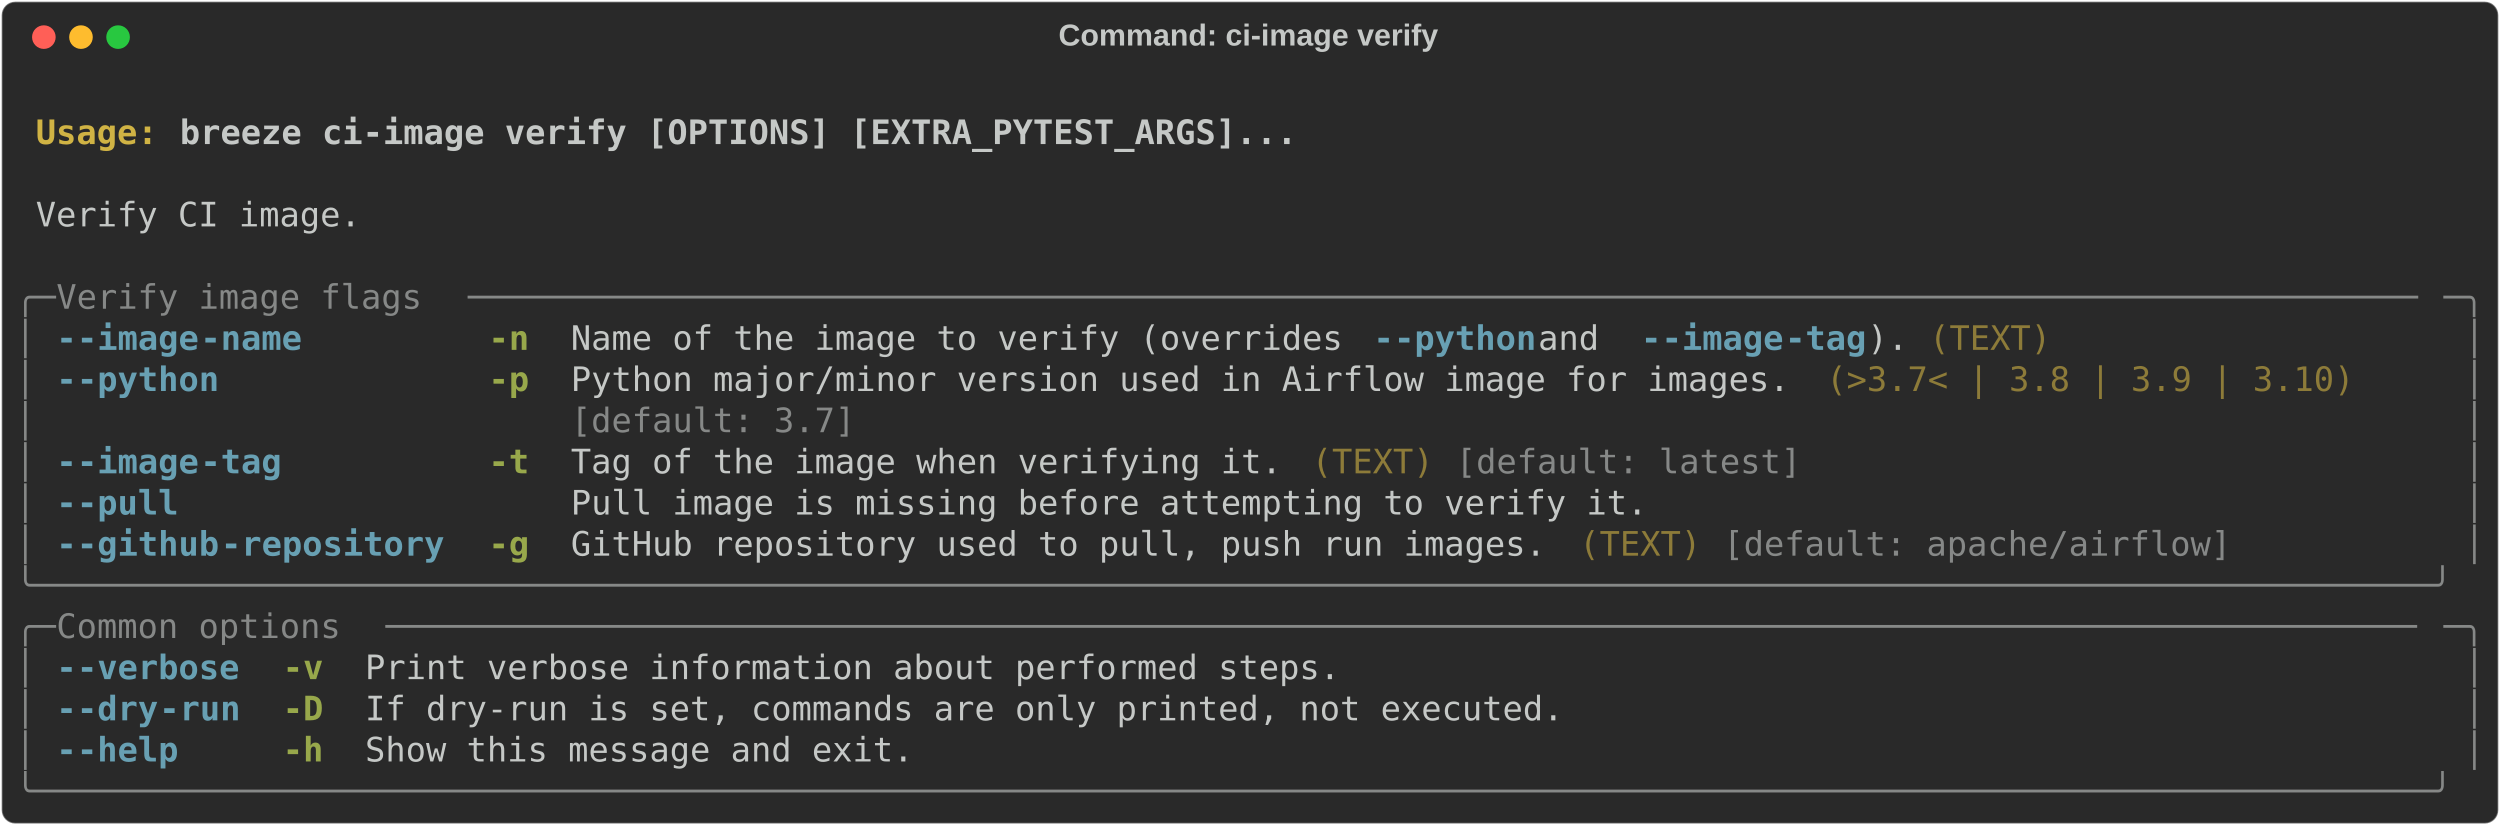
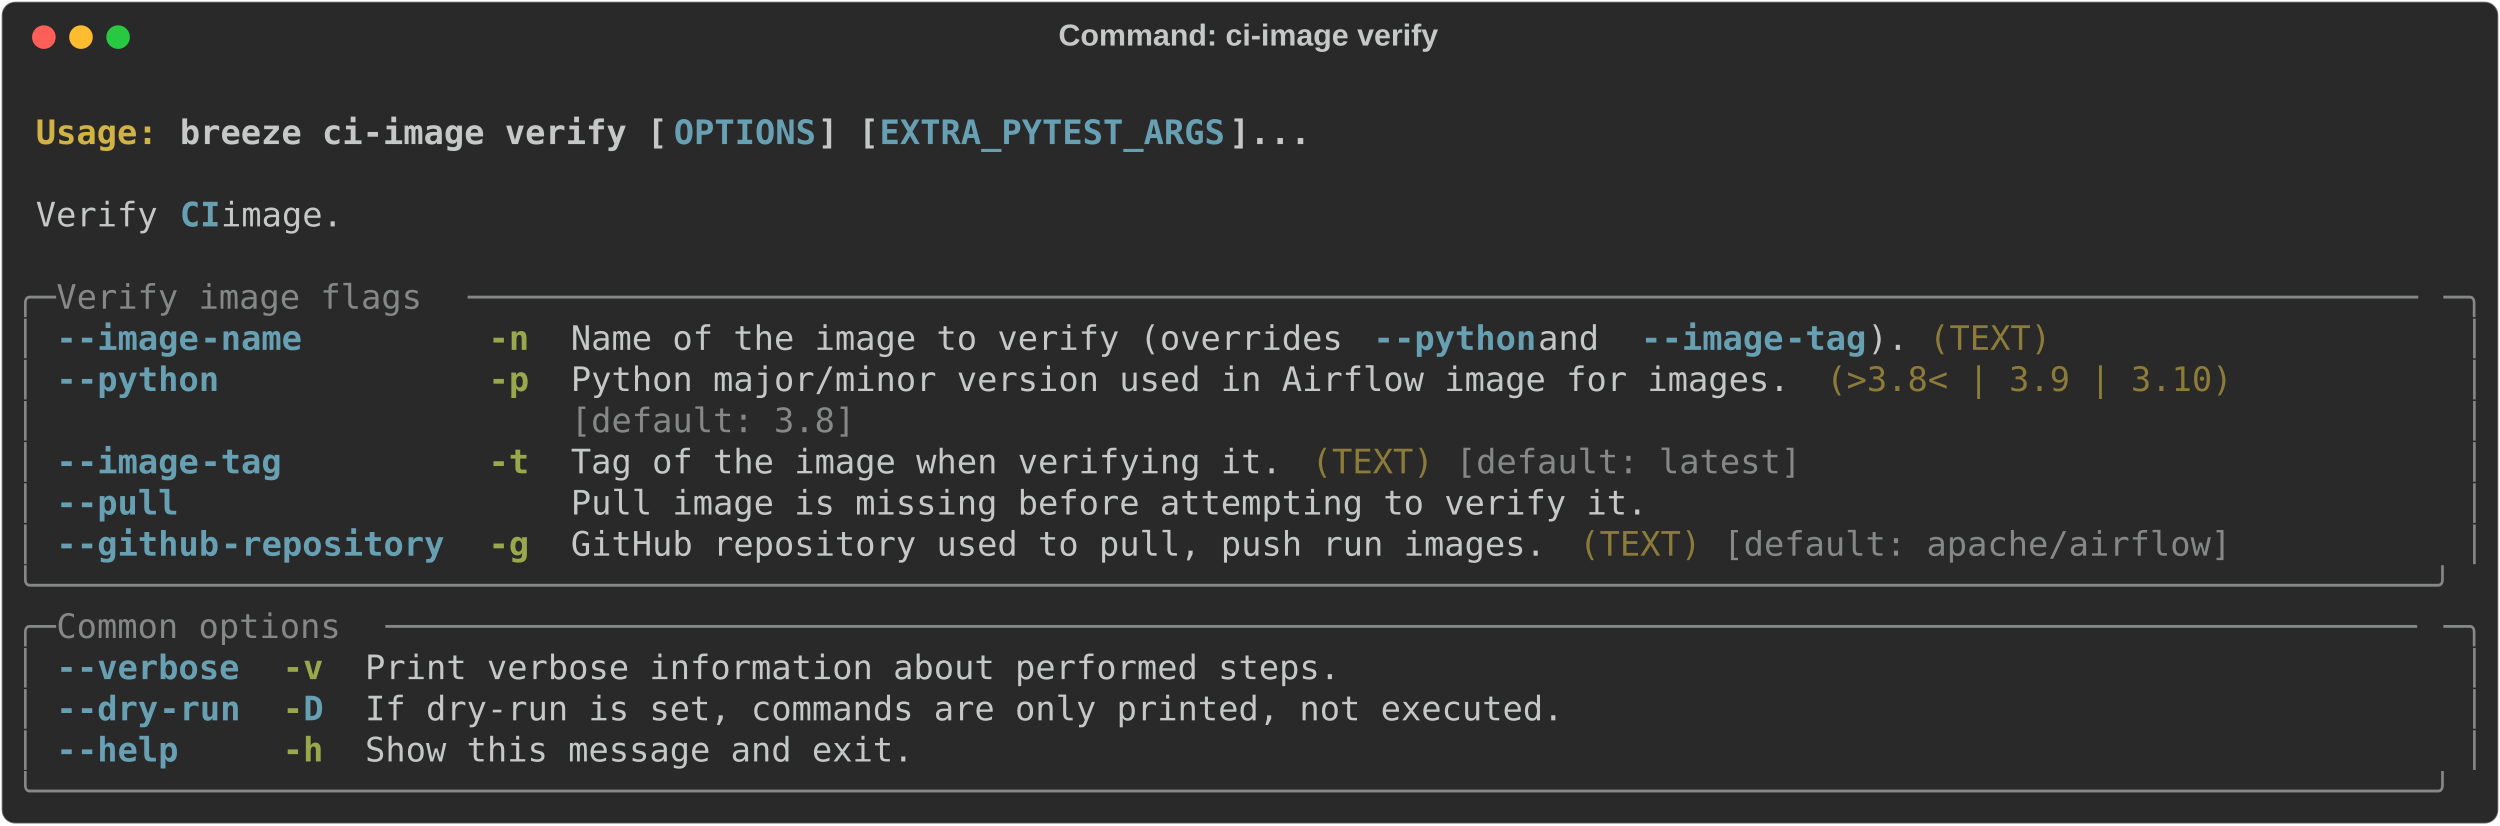
<svg xmlns="http://www.w3.org/2000/svg" class="rich-terminal" viewBox="0 0 1482 489.2">
  <style>

    @font-face {
        font-family: "Fira Code";
        src: local("FiraCode-Regular"),
                url("https://cdnjs.cloudflare.com/ajax/libs/firacode/6.2.0/woff2/FiraCode-Regular.woff2") format("woff2"),
                url("https://cdnjs.cloudflare.com/ajax/libs/firacode/6.2.0/woff/FiraCode-Regular.woff") format("woff");
        font-style: normal;
        font-weight: 400;
    }
    @font-face {
        font-family: "Fira Code";
        src: local("FiraCode-Bold"),
                url("https://cdnjs.cloudflare.com/ajax/libs/firacode/6.2.0/woff2/FiraCode-Bold.woff2") format("woff2"),
                url("https://cdnjs.cloudflare.com/ajax/libs/firacode/6.2.0/woff/FiraCode-Bold.woff") format("woff");
        font-style: bold;
        font-weight: 700;
    }

    .breeze-ci-image-verify-matrix {
        font-family: Fira Code, monospace;
        font-size: 20px;
        line-height: 24.4px;
        font-variant-east-asian: full-width;
    }

    .breeze-ci-image-verify-title {
        font-size: 18px;
        font-weight: bold;
        font-family: arial;
    }

    .breeze-ci-image-verify-r1 { fill: #c5c8c6;font-weight: bold }
.breeze-ci-image-verify-r2 { fill: #c5c8c6 }
.breeze-ci-image-verify-r3 { fill: #d0b344;font-weight: bold }
- .breeze-ci-image-verify-r4 { fill: #868887 }
- .breeze-ci-image-verify-r5 { fill: #68a0b3;font-weight: bold }
+ .breeze-ci-image-verify-r4 { fill: #68a0b3;font-weight: bold }
+ .breeze-ci-image-verify-r5 { fill: #868887 }
.breeze-ci-image-verify-r6 { fill: #98a84b;font-weight: bold }
.breeze-ci-image-verify-r7 { fill: #8d7b39 }
    </style>
  <defs>
    <clipPath id="breeze-ci-image-verify-clip-terminal">
      <rect x="0" y="0" width="1463.0" height="438.2" />
    </clipPath>
    <clipPath id="breeze-ci-image-verify-line-0">
      <rect x="0" y="1.5" width="1464" height="24.65" />
    </clipPath>
    <clipPath id="breeze-ci-image-verify-line-1">
      <rect x="0" y="25.9" width="1464" height="24.65" />
    </clipPath>
    <clipPath id="breeze-ci-image-verify-line-2">
      <rect x="0" y="50.3" width="1464" height="24.65" />
    </clipPath>
    <clipPath id="breeze-ci-image-verify-line-3">
      <rect x="0" y="74.7" width="1464" height="24.65" />
    </clipPath>
    <clipPath id="breeze-ci-image-verify-line-4">
      <rect x="0" y="99.1" width="1464" height="24.65" />
    </clipPath>
    <clipPath id="breeze-ci-image-verify-line-5">
      <rect x="0" y="123.5" width="1464" height="24.65" />
    </clipPath>
    <clipPath id="breeze-ci-image-verify-line-6">
      <rect x="0" y="147.9" width="1464" height="24.65" />
    </clipPath>
    <clipPath id="breeze-ci-image-verify-line-7">
      <rect x="0" y="172.3" width="1464" height="24.65" />
    </clipPath>
    <clipPath id="breeze-ci-image-verify-line-8">
      <rect x="0" y="196.7" width="1464" height="24.65" />
    </clipPath>
    <clipPath id="breeze-ci-image-verify-line-9">
      <rect x="0" y="221.1" width="1464" height="24.65" />
    </clipPath>
    <clipPath id="breeze-ci-image-verify-line-10">
      <rect x="0" y="245.5" width="1464" height="24.65" />
    </clipPath>
    <clipPath id="breeze-ci-image-verify-line-11">
      <rect x="0" y="269.9" width="1464" height="24.65" />
    </clipPath>
    <clipPath id="breeze-ci-image-verify-line-12">
      <rect x="0" y="294.3" width="1464" height="24.65" />
    </clipPath>
    <clipPath id="breeze-ci-image-verify-line-13">
      <rect x="0" y="318.7" width="1464" height="24.65" />
    </clipPath>
    <clipPath id="breeze-ci-image-verify-line-14">
      <rect x="0" y="343.1" width="1464" height="24.65" />
    </clipPath>
    <clipPath id="breeze-ci-image-verify-line-15">
      <rect x="0" y="367.5" width="1464" height="24.65" />
    </clipPath>
    <clipPath id="breeze-ci-image-verify-line-16">
      <rect x="0" y="391.9" width="1464" height="24.65" />
    </clipPath>
  </defs>
  <rect fill="#292929" stroke="rgba(255,255,255,0.35)" stroke-width="1" x="1" y="1" width="1480" height="487.2" rx="8" />
  <text class="breeze-ci-image-verify-title" fill="#c5c8c6" text-anchor="middle" x="740" y="27">Command: ci-image verify</text>
  <g transform="translate(26,22)">
    <circle cx="0" cy="0" r="7" fill="#ff5f57" />
    <circle cx="22" cy="0" r="7" fill="#febc2e" />
    <circle cx="44" cy="0" r="7" fill="#28c840" />
  </g>
  <g transform="translate(9, 41)" clip-path="url(#breeze-ci-image-verify-clip-terminal)">
    <g class="breeze-ci-image-verify-matrix">
      <text class="breeze-ci-image-verify-r2" x="1464" y="20" textLength="12.2" clip-path="url(#breeze-ci-image-verify-line-0)">
</text>
      <text class="breeze-ci-image-verify-r3" x="12.2" y="44.4" textLength="85.4" clip-path="url(#breeze-ci-image-verify-line-1)">Usage: </text>
-       <text class="breeze-ci-image-verify-r1" x="97.6" y="44.4" textLength="671" clip-path="url(#breeze-ci-image-verify-line-1)">breeze ci-image verify [OPTIONS] [EXTRA_PYTEST_ARGS]...</text>
+       <text class="breeze-ci-image-verify-r1" x="97.6" y="44.4" textLength="292.8" clip-path="url(#breeze-ci-image-verify-line-1)">breeze ci-image verify [</text>
+       <text class="breeze-ci-image-verify-r4" x="390.4" y="44.4" textLength="85.4" clip-path="url(#breeze-ci-image-verify-line-1)">OPTIONS</text>
+       <text class="breeze-ci-image-verify-r1" x="475.8" y="44.4" textLength="36.6" clip-path="url(#breeze-ci-image-verify-line-1)">] [</text>
+       <text class="breeze-ci-image-verify-r4" x="512.4" y="44.4" textLength="207.4" clip-path="url(#breeze-ci-image-verify-line-1)">EXTRA_PYTEST_ARGS</text>
+       <text class="breeze-ci-image-verify-r1" x="719.8" y="44.4" textLength="48.8" clip-path="url(#breeze-ci-image-verify-line-1)">]...</text>
      <text class="breeze-ci-image-verify-r2" x="1464" y="44.4" textLength="12.2" clip-path="url(#breeze-ci-image-verify-line-1)">
</text>
      <text class="breeze-ci-image-verify-r2" x="1464" y="68.8" textLength="12.2" clip-path="url(#breeze-ci-image-verify-line-2)">
</text>
-       <text class="breeze-ci-image-verify-r2" x="12.2" y="93.2" textLength="195.2" clip-path="url(#breeze-ci-image-verify-line-3)">Verify CI image.</text>
+       <text class="breeze-ci-image-verify-r2" x="12.2" y="93.2" textLength="85.4" clip-path="url(#breeze-ci-image-verify-line-3)">Verify </text>
+       <text class="breeze-ci-image-verify-r4" x="97.6" y="93.2" textLength="24.4" clip-path="url(#breeze-ci-image-verify-line-3)">CI</text>
+       <text class="breeze-ci-image-verify-r2" x="122" y="93.2" textLength="85.4" clip-path="url(#breeze-ci-image-verify-line-3)"> image.</text>
      <text class="breeze-ci-image-verify-r2" x="1464" y="93.2" textLength="12.2" clip-path="url(#breeze-ci-image-verify-line-3)">
</text>
      <text class="breeze-ci-image-verify-r2" x="1464" y="117.6" textLength="12.2" clip-path="url(#breeze-ci-image-verify-line-4)">
</text>
-       <text class="breeze-ci-image-verify-r4" x="0" y="142" textLength="24.4" clip-path="url(#breeze-ci-image-verify-line-5)">╭─</text>
-       <text class="breeze-ci-image-verify-r4" x="24.4" y="142" textLength="244" clip-path="url(#breeze-ci-image-verify-line-5)"> Verify image flags </text>
-       <text class="breeze-ci-image-verify-r4" x="268.4" y="142" textLength="1171.2" clip-path="url(#breeze-ci-image-verify-line-5)">────────────────────────────────────────────────────────────────────────────────────────────────</text>
-       <text class="breeze-ci-image-verify-r4" x="1439.6" y="142" textLength="24.4" clip-path="url(#breeze-ci-image-verify-line-5)">─╮</text>
+       <text class="breeze-ci-image-verify-r5" x="0" y="142" textLength="24.4" clip-path="url(#breeze-ci-image-verify-line-5)">╭─</text>
+       <text class="breeze-ci-image-verify-r5" x="24.4" y="142" textLength="244" clip-path="url(#breeze-ci-image-verify-line-5)"> Verify image flags </text>
+       <text class="breeze-ci-image-verify-r5" x="268.4" y="142" textLength="1171.2" clip-path="url(#breeze-ci-image-verify-line-5)">────────────────────────────────────────────────────────────────────────────────────────────────</text>
+       <text class="breeze-ci-image-verify-r5" x="1439.6" y="142" textLength="24.4" clip-path="url(#breeze-ci-image-verify-line-5)">─╮</text>
      <text class="breeze-ci-image-verify-r2" x="1464" y="142" textLength="12.2" clip-path="url(#breeze-ci-image-verify-line-5)">
</text>
-       <text class="breeze-ci-image-verify-r4" x="0" y="166.4" textLength="12.2" clip-path="url(#breeze-ci-image-verify-line-6)">│</text>
-       <text class="breeze-ci-image-verify-r5" x="24.4" y="166.4" textLength="12.2" clip-path="url(#breeze-ci-image-verify-line-6)">-</text>
-       <text class="breeze-ci-image-verify-r5" x="36.6" y="166.4" textLength="73.2" clip-path="url(#breeze-ci-image-verify-line-6)">-image</text>
-       <text class="breeze-ci-image-verify-r5" x="109.8" y="166.4" textLength="61" clip-path="url(#breeze-ci-image-verify-line-6)">-name</text>
+       <text class="breeze-ci-image-verify-r5" x="0" y="166.4" textLength="12.2" clip-path="url(#breeze-ci-image-verify-line-6)">│</text>
+       <text class="breeze-ci-image-verify-r4" x="24.4" y="166.4" textLength="12.2" clip-path="url(#breeze-ci-image-verify-line-6)">-</text>
+       <text class="breeze-ci-image-verify-r4" x="36.6" y="166.4" textLength="73.2" clip-path="url(#breeze-ci-image-verify-line-6)">-image</text>
+       <text class="breeze-ci-image-verify-r4" x="109.8" y="166.4" textLength="61" clip-path="url(#breeze-ci-image-verify-line-6)">-name</text>
      <text class="breeze-ci-image-verify-r6" x="280.6" y="166.4" textLength="24.4" clip-path="url(#breeze-ci-image-verify-line-6)">-n</text>
      <text class="breeze-ci-image-verify-r2" x="329.4" y="166.4" textLength="475.8" clip-path="url(#breeze-ci-image-verify-line-6)">Name of the image to verify (overrides </text>
-       <text class="breeze-ci-image-verify-r5" x="805.2" y="166.4" textLength="12.2" clip-path="url(#breeze-ci-image-verify-line-6)">-</text>
-       <text class="breeze-ci-image-verify-r5" x="817.4" y="166.4" textLength="85.4" clip-path="url(#breeze-ci-image-verify-line-6)">-python</text>
+       <text class="breeze-ci-image-verify-r4" x="805.2" y="166.4" textLength="12.2" clip-path="url(#breeze-ci-image-verify-line-6)">-</text>
+       <text class="breeze-ci-image-verify-r4" x="817.4" y="166.4" textLength="85.4" clip-path="url(#breeze-ci-image-verify-line-6)">-python</text>
      <text class="breeze-ci-image-verify-r2" x="902.8" y="166.4" textLength="61" clip-path="url(#breeze-ci-image-verify-line-6)"> and </text>
-       <text class="breeze-ci-image-verify-r5" x="963.8" y="166.4" textLength="12.2" clip-path="url(#breeze-ci-image-verify-line-6)">-</text>
-       <text class="breeze-ci-image-verify-r5" x="976" y="166.4" textLength="73.2" clip-path="url(#breeze-ci-image-verify-line-6)">-image</text>
-       <text class="breeze-ci-image-verify-r5" x="1049.2" y="166.4" textLength="48.8" clip-path="url(#breeze-ci-image-verify-line-6)">-tag</text>
+       <text class="breeze-ci-image-verify-r4" x="963.8" y="166.4" textLength="12.2" clip-path="url(#breeze-ci-image-verify-line-6)">-</text>
+       <text class="breeze-ci-image-verify-r4" x="976" y="166.4" textLength="73.2" clip-path="url(#breeze-ci-image-verify-line-6)">-image</text>
+       <text class="breeze-ci-image-verify-r4" x="1049.2" y="166.4" textLength="48.8" clip-path="url(#breeze-ci-image-verify-line-6)">-tag</text>
      <text class="breeze-ci-image-verify-r2" x="1098" y="166.4" textLength="24.4" clip-path="url(#breeze-ci-image-verify-line-6)">).</text>
      <text class="breeze-ci-image-verify-r7" x="1134.6" y="166.4" textLength="73.2" clip-path="url(#breeze-ci-image-verify-line-6)">(TEXT)</text>
-       <text class="breeze-ci-image-verify-r4" x="1451.8" y="166.4" textLength="12.2" clip-path="url(#breeze-ci-image-verify-line-6)">│</text>
+       <text class="breeze-ci-image-verify-r5" x="1451.8" y="166.4" textLength="12.2" clip-path="url(#breeze-ci-image-verify-line-6)">│</text>
      <text class="breeze-ci-image-verify-r2" x="1464" y="166.4" textLength="12.2" clip-path="url(#breeze-ci-image-verify-line-6)">
</text>
-       <text class="breeze-ci-image-verify-r4" x="0" y="190.8" textLength="12.2" clip-path="url(#breeze-ci-image-verify-line-7)">│</text>
-       <text class="breeze-ci-image-verify-r5" x="24.4" y="190.8" textLength="12.2" clip-path="url(#breeze-ci-image-verify-line-7)">-</text>
-       <text class="breeze-ci-image-verify-r5" x="36.6" y="190.8" textLength="85.4" clip-path="url(#breeze-ci-image-verify-line-7)">-python</text>
+       <text class="breeze-ci-image-verify-r5" x="0" y="190.8" textLength="12.2" clip-path="url(#breeze-ci-image-verify-line-7)">│</text>
+       <text class="breeze-ci-image-verify-r4" x="24.4" y="190.8" textLength="12.2" clip-path="url(#breeze-ci-image-verify-line-7)">-</text>
+       <text class="breeze-ci-image-verify-r4" x="36.6" y="190.8" textLength="85.4" clip-path="url(#breeze-ci-image-verify-line-7)">-python</text>
      <text class="breeze-ci-image-verify-r6" x="280.6" y="190.8" textLength="24.4" clip-path="url(#breeze-ci-image-verify-line-7)">-p</text>
      <text class="breeze-ci-image-verify-r2" x="329.4" y="190.8" textLength="732" clip-path="url(#breeze-ci-image-verify-line-7)">Python major/minor version used in Airflow image for images.</text>
-       <text class="breeze-ci-image-verify-r7" x="1073.6" y="190.8" textLength="317.2" clip-path="url(#breeze-ci-image-verify-line-7)">(&gt;3.7&lt; | 3.8 | 3.9 | 3.10)</text>
-       <text class="breeze-ci-image-verify-r4" x="1451.8" y="190.8" textLength="12.2" clip-path="url(#breeze-ci-image-verify-line-7)">│</text>
+       <text class="breeze-ci-image-verify-r7" x="1073.6" y="190.8" textLength="244" clip-path="url(#breeze-ci-image-verify-line-7)">(&gt;3.8&lt; | 3.9 | 3.10)</text>
+       <text class="breeze-ci-image-verify-r5" x="1451.8" y="190.8" textLength="12.2" clip-path="url(#breeze-ci-image-verify-line-7)">│</text>
      <text class="breeze-ci-image-verify-r2" x="1464" y="190.8" textLength="12.2" clip-path="url(#breeze-ci-image-verify-line-7)">
</text>
-       <text class="breeze-ci-image-verify-r4" x="0" y="215.2" textLength="12.2" clip-path="url(#breeze-ci-image-verify-line-8)">│</text>
-       <text class="breeze-ci-image-verify-r4" x="329.4" y="215.2" textLength="732" clip-path="url(#breeze-ci-image-verify-line-8)">[default: 3.7]                                              </text>
-       <text class="breeze-ci-image-verify-r4" x="1451.8" y="215.2" textLength="12.2" clip-path="url(#breeze-ci-image-verify-line-8)">│</text>
+       <text class="breeze-ci-image-verify-r5" x="0" y="215.2" textLength="12.2" clip-path="url(#breeze-ci-image-verify-line-8)">│</text>
+       <text class="breeze-ci-image-verify-r5" x="329.4" y="215.2" textLength="732" clip-path="url(#breeze-ci-image-verify-line-8)">[default: 3.8]                                              </text>
+       <text class="breeze-ci-image-verify-r5" x="1451.8" y="215.2" textLength="12.2" clip-path="url(#breeze-ci-image-verify-line-8)">│</text>
      <text class="breeze-ci-image-verify-r2" x="1464" y="215.2" textLength="12.2" clip-path="url(#breeze-ci-image-verify-line-8)">
</text>
-       <text class="breeze-ci-image-verify-r4" x="0" y="239.6" textLength="12.2" clip-path="url(#breeze-ci-image-verify-line-9)">│</text>
-       <text class="breeze-ci-image-verify-r5" x="24.4" y="239.6" textLength="12.2" clip-path="url(#breeze-ci-image-verify-line-9)">-</text>
-       <text class="breeze-ci-image-verify-r5" x="36.6" y="239.6" textLength="73.2" clip-path="url(#breeze-ci-image-verify-line-9)">-image</text>
-       <text class="breeze-ci-image-verify-r5" x="109.8" y="239.6" textLength="48.8" clip-path="url(#breeze-ci-image-verify-line-9)">-tag</text>
+       <text class="breeze-ci-image-verify-r5" x="0" y="239.6" textLength="12.2" clip-path="url(#breeze-ci-image-verify-line-9)">│</text>
+       <text class="breeze-ci-image-verify-r4" x="24.4" y="239.6" textLength="12.2" clip-path="url(#breeze-ci-image-verify-line-9)">-</text>
+       <text class="breeze-ci-image-verify-r4" x="36.6" y="239.6" textLength="73.2" clip-path="url(#breeze-ci-image-verify-line-9)">-image</text>
+       <text class="breeze-ci-image-verify-r4" x="109.8" y="239.6" textLength="48.8" clip-path="url(#breeze-ci-image-verify-line-9)">-tag</text>
      <text class="breeze-ci-image-verify-r6" x="280.6" y="239.6" textLength="24.4" clip-path="url(#breeze-ci-image-verify-line-9)">-t</text>
      <text class="breeze-ci-image-verify-r2" x="329.4" y="239.6" textLength="427" clip-path="url(#breeze-ci-image-verify-line-9)">Tag of the image when verifying it.</text>
      <text class="breeze-ci-image-verify-r7" x="768.6" y="239.6" textLength="73.2" clip-path="url(#breeze-ci-image-verify-line-9)">(TEXT)</text>
-       <text class="breeze-ci-image-verify-r4" x="854" y="239.6" textLength="207.4" clip-path="url(#breeze-ci-image-verify-line-9)">[default: latest]</text>
-       <text class="breeze-ci-image-verify-r4" x="1451.8" y="239.6" textLength="12.2" clip-path="url(#breeze-ci-image-verify-line-9)">│</text>
+       <text class="breeze-ci-image-verify-r5" x="854" y="239.6" textLength="207.4" clip-path="url(#breeze-ci-image-verify-line-9)">[default: latest]</text>
+       <text class="breeze-ci-image-verify-r5" x="1451.8" y="239.6" textLength="12.2" clip-path="url(#breeze-ci-image-verify-line-9)">│</text>
      <text class="breeze-ci-image-verify-r2" x="1464" y="239.6" textLength="12.2" clip-path="url(#breeze-ci-image-verify-line-9)">
</text>
-       <text class="breeze-ci-image-verify-r4" x="0" y="264" textLength="12.2" clip-path="url(#breeze-ci-image-verify-line-10)">│</text>
-       <text class="breeze-ci-image-verify-r5" x="24.4" y="264" textLength="12.2" clip-path="url(#breeze-ci-image-verify-line-10)">-</text>
-       <text class="breeze-ci-image-verify-r5" x="36.6" y="264" textLength="61" clip-path="url(#breeze-ci-image-verify-line-10)">-pull</text>
+       <text class="breeze-ci-image-verify-r5" x="0" y="264" textLength="12.2" clip-path="url(#breeze-ci-image-verify-line-10)">│</text>
+       <text class="breeze-ci-image-verify-r4" x="24.4" y="264" textLength="12.2" clip-path="url(#breeze-ci-image-verify-line-10)">-</text>
+       <text class="breeze-ci-image-verify-r4" x="36.6" y="264" textLength="61" clip-path="url(#breeze-ci-image-verify-line-10)">-pull</text>
      <text class="breeze-ci-image-verify-r2" x="329.4" y="264" textLength="646.6" clip-path="url(#breeze-ci-image-verify-line-10)">Pull image is missing before attempting to verify it.</text>
-       <text class="breeze-ci-image-verify-r4" x="1451.8" y="264" textLength="12.2" clip-path="url(#breeze-ci-image-verify-line-10)">│</text>
+       <text class="breeze-ci-image-verify-r5" x="1451.8" y="264" textLength="12.2" clip-path="url(#breeze-ci-image-verify-line-10)">│</text>
      <text class="breeze-ci-image-verify-r2" x="1464" y="264" textLength="12.2" clip-path="url(#breeze-ci-image-verify-line-10)">
</text>
-       <text class="breeze-ci-image-verify-r4" x="0" y="288.4" textLength="12.2" clip-path="url(#breeze-ci-image-verify-line-11)">│</text>
-       <text class="breeze-ci-image-verify-r5" x="24.4" y="288.4" textLength="12.2" clip-path="url(#breeze-ci-image-verify-line-11)">-</text>
-       <text class="breeze-ci-image-verify-r5" x="36.6" y="288.4" textLength="85.4" clip-path="url(#breeze-ci-image-verify-line-11)">-github</text>
-       <text class="breeze-ci-image-verify-r5" x="122" y="288.4" textLength="134.2" clip-path="url(#breeze-ci-image-verify-line-11)">-repository</text>
+       <text class="breeze-ci-image-verify-r5" x="0" y="288.4" textLength="12.2" clip-path="url(#breeze-ci-image-verify-line-11)">│</text>
+       <text class="breeze-ci-image-verify-r4" x="24.4" y="288.4" textLength="12.2" clip-path="url(#breeze-ci-image-verify-line-11)">-</text>
+       <text class="breeze-ci-image-verify-r4" x="36.6" y="288.4" textLength="85.4" clip-path="url(#breeze-ci-image-verify-line-11)">-github</text>
+       <text class="breeze-ci-image-verify-r4" x="122" y="288.4" textLength="134.2" clip-path="url(#breeze-ci-image-verify-line-11)">-repository</text>
      <text class="breeze-ci-image-verify-r6" x="280.6" y="288.4" textLength="24.4" clip-path="url(#breeze-ci-image-verify-line-11)">-g</text>
      <text class="breeze-ci-image-verify-r2" x="329.4" y="288.4" textLength="585.6" clip-path="url(#breeze-ci-image-verify-line-11)">GitHub repository used to pull, push run images.</text>
      <text class="breeze-ci-image-verify-r7" x="927.2" y="288.4" textLength="73.2" clip-path="url(#breeze-ci-image-verify-line-11)">(TEXT)</text>
-       <text class="breeze-ci-image-verify-r4" x="1012.6" y="288.4" textLength="305" clip-path="url(#breeze-ci-image-verify-line-11)">[default: apache/airflow]</text>
-       <text class="breeze-ci-image-verify-r4" x="1451.8" y="288.4" textLength="12.2" clip-path="url(#breeze-ci-image-verify-line-11)">│</text>
+       <text class="breeze-ci-image-verify-r5" x="1012.6" y="288.4" textLength="305" clip-path="url(#breeze-ci-image-verify-line-11)">[default: apache/airflow]</text>
+       <text class="breeze-ci-image-verify-r5" x="1451.8" y="288.4" textLength="12.2" clip-path="url(#breeze-ci-image-verify-line-11)">│</text>
      <text class="breeze-ci-image-verify-r2" x="1464" y="288.4" textLength="12.2" clip-path="url(#breeze-ci-image-verify-line-11)">
</text>
-       <text class="breeze-ci-image-verify-r4" x="0" y="312.8" textLength="1464" clip-path="url(#breeze-ci-image-verify-line-12)">╰──────────────────────────────────────────────────────────────────────────────────────────────────────────────────────╯</text>
+       <text class="breeze-ci-image-verify-r5" x="0" y="312.8" textLength="1464" clip-path="url(#breeze-ci-image-verify-line-12)">╰──────────────────────────────────────────────────────────────────────────────────────────────────────────────────────╯</text>
      <text class="breeze-ci-image-verify-r2" x="1464" y="312.8" textLength="12.2" clip-path="url(#breeze-ci-image-verify-line-12)">
</text>
-       <text class="breeze-ci-image-verify-r4" x="0" y="337.2" textLength="24.4" clip-path="url(#breeze-ci-image-verify-line-13)">╭─</text>
-       <text class="breeze-ci-image-verify-r4" x="24.4" y="337.2" textLength="195.2" clip-path="url(#breeze-ci-image-verify-line-13)"> Common options </text>
-       <text class="breeze-ci-image-verify-r4" x="219.6" y="337.2" textLength="1220" clip-path="url(#breeze-ci-image-verify-line-13)">────────────────────────────────────────────────────────────────────────────────────────────────────</text>
-       <text class="breeze-ci-image-verify-r4" x="1439.6" y="337.2" textLength="24.4" clip-path="url(#breeze-ci-image-verify-line-13)">─╮</text>
+       <text class="breeze-ci-image-verify-r5" x="0" y="337.2" textLength="24.4" clip-path="url(#breeze-ci-image-verify-line-13)">╭─</text>
+       <text class="breeze-ci-image-verify-r5" x="24.4" y="337.2" textLength="195.2" clip-path="url(#breeze-ci-image-verify-line-13)"> Common options </text>
+       <text class="breeze-ci-image-verify-r5" x="219.6" y="337.2" textLength="1220" clip-path="url(#breeze-ci-image-verify-line-13)">────────────────────────────────────────────────────────────────────────────────────────────────────</text>
+       <text class="breeze-ci-image-verify-r5" x="1439.6" y="337.2" textLength="24.4" clip-path="url(#breeze-ci-image-verify-line-13)">─╮</text>
      <text class="breeze-ci-image-verify-r2" x="1464" y="337.2" textLength="12.2" clip-path="url(#breeze-ci-image-verify-line-13)">
</text>
-       <text class="breeze-ci-image-verify-r4" x="0" y="361.6" textLength="12.2" clip-path="url(#breeze-ci-image-verify-line-14)">│</text>
-       <text class="breeze-ci-image-verify-r5" x="24.4" y="361.6" textLength="12.2" clip-path="url(#breeze-ci-image-verify-line-14)">-</text>
-       <text class="breeze-ci-image-verify-r5" x="36.6" y="361.6" textLength="97.6" clip-path="url(#breeze-ci-image-verify-line-14)">-verbose</text>
+       <text class="breeze-ci-image-verify-r5" x="0" y="361.6" textLength="12.2" clip-path="url(#breeze-ci-image-verify-line-14)">│</text>
+       <text class="breeze-ci-image-verify-r4" x="24.4" y="361.6" textLength="12.2" clip-path="url(#breeze-ci-image-verify-line-14)">-</text>
+       <text class="breeze-ci-image-verify-r4" x="36.6" y="361.6" textLength="97.6" clip-path="url(#breeze-ci-image-verify-line-14)">-verbose</text>
      <text class="breeze-ci-image-verify-r6" x="158.6" y="361.6" textLength="24.4" clip-path="url(#breeze-ci-image-verify-line-14)">-v</text>
      <text class="breeze-ci-image-verify-r2" x="207.4" y="361.6" textLength="585.6" clip-path="url(#breeze-ci-image-verify-line-14)">Print verbose information about performed steps.</text>
-       <text class="breeze-ci-image-verify-r4" x="1451.8" y="361.6" textLength="12.2" clip-path="url(#breeze-ci-image-verify-line-14)">│</text>
+       <text class="breeze-ci-image-verify-r5" x="1451.8" y="361.6" textLength="12.2" clip-path="url(#breeze-ci-image-verify-line-14)">│</text>
      <text class="breeze-ci-image-verify-r2" x="1464" y="361.6" textLength="12.2" clip-path="url(#breeze-ci-image-verify-line-14)">
</text>
-       <text class="breeze-ci-image-verify-r4" x="0" y="386" textLength="12.2" clip-path="url(#breeze-ci-image-verify-line-15)">│</text>
-       <text class="breeze-ci-image-verify-r5" x="24.4" y="386" textLength="12.2" clip-path="url(#breeze-ci-image-verify-line-15)">-</text>
-       <text class="breeze-ci-image-verify-r5" x="36.6" y="386" textLength="48.8" clip-path="url(#breeze-ci-image-verify-line-15)">-dry</text>
-       <text class="breeze-ci-image-verify-r5" x="85.4" y="386" textLength="48.8" clip-path="url(#breeze-ci-image-verify-line-15)">-run</text>
-       <text class="breeze-ci-image-verify-r6" x="158.6" y="386" textLength="24.4" clip-path="url(#breeze-ci-image-verify-line-15)">-D</text>
+       <text class="breeze-ci-image-verify-r5" x="0" y="386" textLength="12.2" clip-path="url(#breeze-ci-image-verify-line-15)">│</text>
+       <text class="breeze-ci-image-verify-r4" x="24.4" y="386" textLength="12.2" clip-path="url(#breeze-ci-image-verify-line-15)">-</text>
+       <text class="breeze-ci-image-verify-r4" x="36.6" y="386" textLength="48.8" clip-path="url(#breeze-ci-image-verify-line-15)">-dry</text>
+       <text class="breeze-ci-image-verify-r4" x="85.4" y="386" textLength="48.8" clip-path="url(#breeze-ci-image-verify-line-15)">-run</text>
+       <text class="breeze-ci-image-verify-r6" x="158.6" y="386" textLength="12.2" clip-path="url(#breeze-ci-image-verify-line-15)">-</text>
+       <text class="breeze-ci-image-verify-r4" x="170.8" y="386" textLength="12.2" clip-path="url(#breeze-ci-image-verify-line-15)">D</text>
      <text class="breeze-ci-image-verify-r2" x="207.4" y="386" textLength="719.8" clip-path="url(#breeze-ci-image-verify-line-15)">If dry-run is set, commands are only printed, not executed.</text>
-       <text class="breeze-ci-image-verify-r4" x="1451.8" y="386" textLength="12.2" clip-path="url(#breeze-ci-image-verify-line-15)">│</text>
+       <text class="breeze-ci-image-verify-r5" x="1451.8" y="386" textLength="12.2" clip-path="url(#breeze-ci-image-verify-line-15)">│</text>
      <text class="breeze-ci-image-verify-r2" x="1464" y="386" textLength="12.2" clip-path="url(#breeze-ci-image-verify-line-15)">
</text>
-       <text class="breeze-ci-image-verify-r4" x="0" y="410.4" textLength="12.2" clip-path="url(#breeze-ci-image-verify-line-16)">│</text>
-       <text class="breeze-ci-image-verify-r5" x="24.4" y="410.4" textLength="12.2" clip-path="url(#breeze-ci-image-verify-line-16)">-</text>
-       <text class="breeze-ci-image-verify-r5" x="36.6" y="410.4" textLength="61" clip-path="url(#breeze-ci-image-verify-line-16)">-help</text>
+       <text class="breeze-ci-image-verify-r5" x="0" y="410.4" textLength="12.2" clip-path="url(#breeze-ci-image-verify-line-16)">│</text>
+       <text class="breeze-ci-image-verify-r4" x="24.4" y="410.4" textLength="12.2" clip-path="url(#breeze-ci-image-verify-line-16)">-</text>
+       <text class="breeze-ci-image-verify-r4" x="36.6" y="410.4" textLength="61" clip-path="url(#breeze-ci-image-verify-line-16)">-help</text>
      <text class="breeze-ci-image-verify-r6" x="158.6" y="410.4" textLength="24.4" clip-path="url(#breeze-ci-image-verify-line-16)">-h</text>
      <text class="breeze-ci-image-verify-r2" x="207.4" y="410.4" textLength="329.4" clip-path="url(#breeze-ci-image-verify-line-16)">Show this message and exit.</text>
-       <text class="breeze-ci-image-verify-r4" x="1451.8" y="410.4" textLength="12.2" clip-path="url(#breeze-ci-image-verify-line-16)">│</text>
+       <text class="breeze-ci-image-verify-r5" x="1451.8" y="410.4" textLength="12.2" clip-path="url(#breeze-ci-image-verify-line-16)">│</text>
      <text class="breeze-ci-image-verify-r2" x="1464" y="410.4" textLength="12.2" clip-path="url(#breeze-ci-image-verify-line-16)">
</text>
-       <text class="breeze-ci-image-verify-r4" x="0" y="434.8" textLength="1464" clip-path="url(#breeze-ci-image-verify-line-17)">╰──────────────────────────────────────────────────────────────────────────────────────────────────────────────────────╯</text>
+       <text class="breeze-ci-image-verify-r5" x="0" y="434.8" textLength="1464" clip-path="url(#breeze-ci-image-verify-line-17)">╰──────────────────────────────────────────────────────────────────────────────────────────────────────────────────────╯</text>
      <text class="breeze-ci-image-verify-r2" x="1464" y="434.8" textLength="12.2" clip-path="url(#breeze-ci-image-verify-line-17)">
</text>
    </g>
  </g>
</svg>
